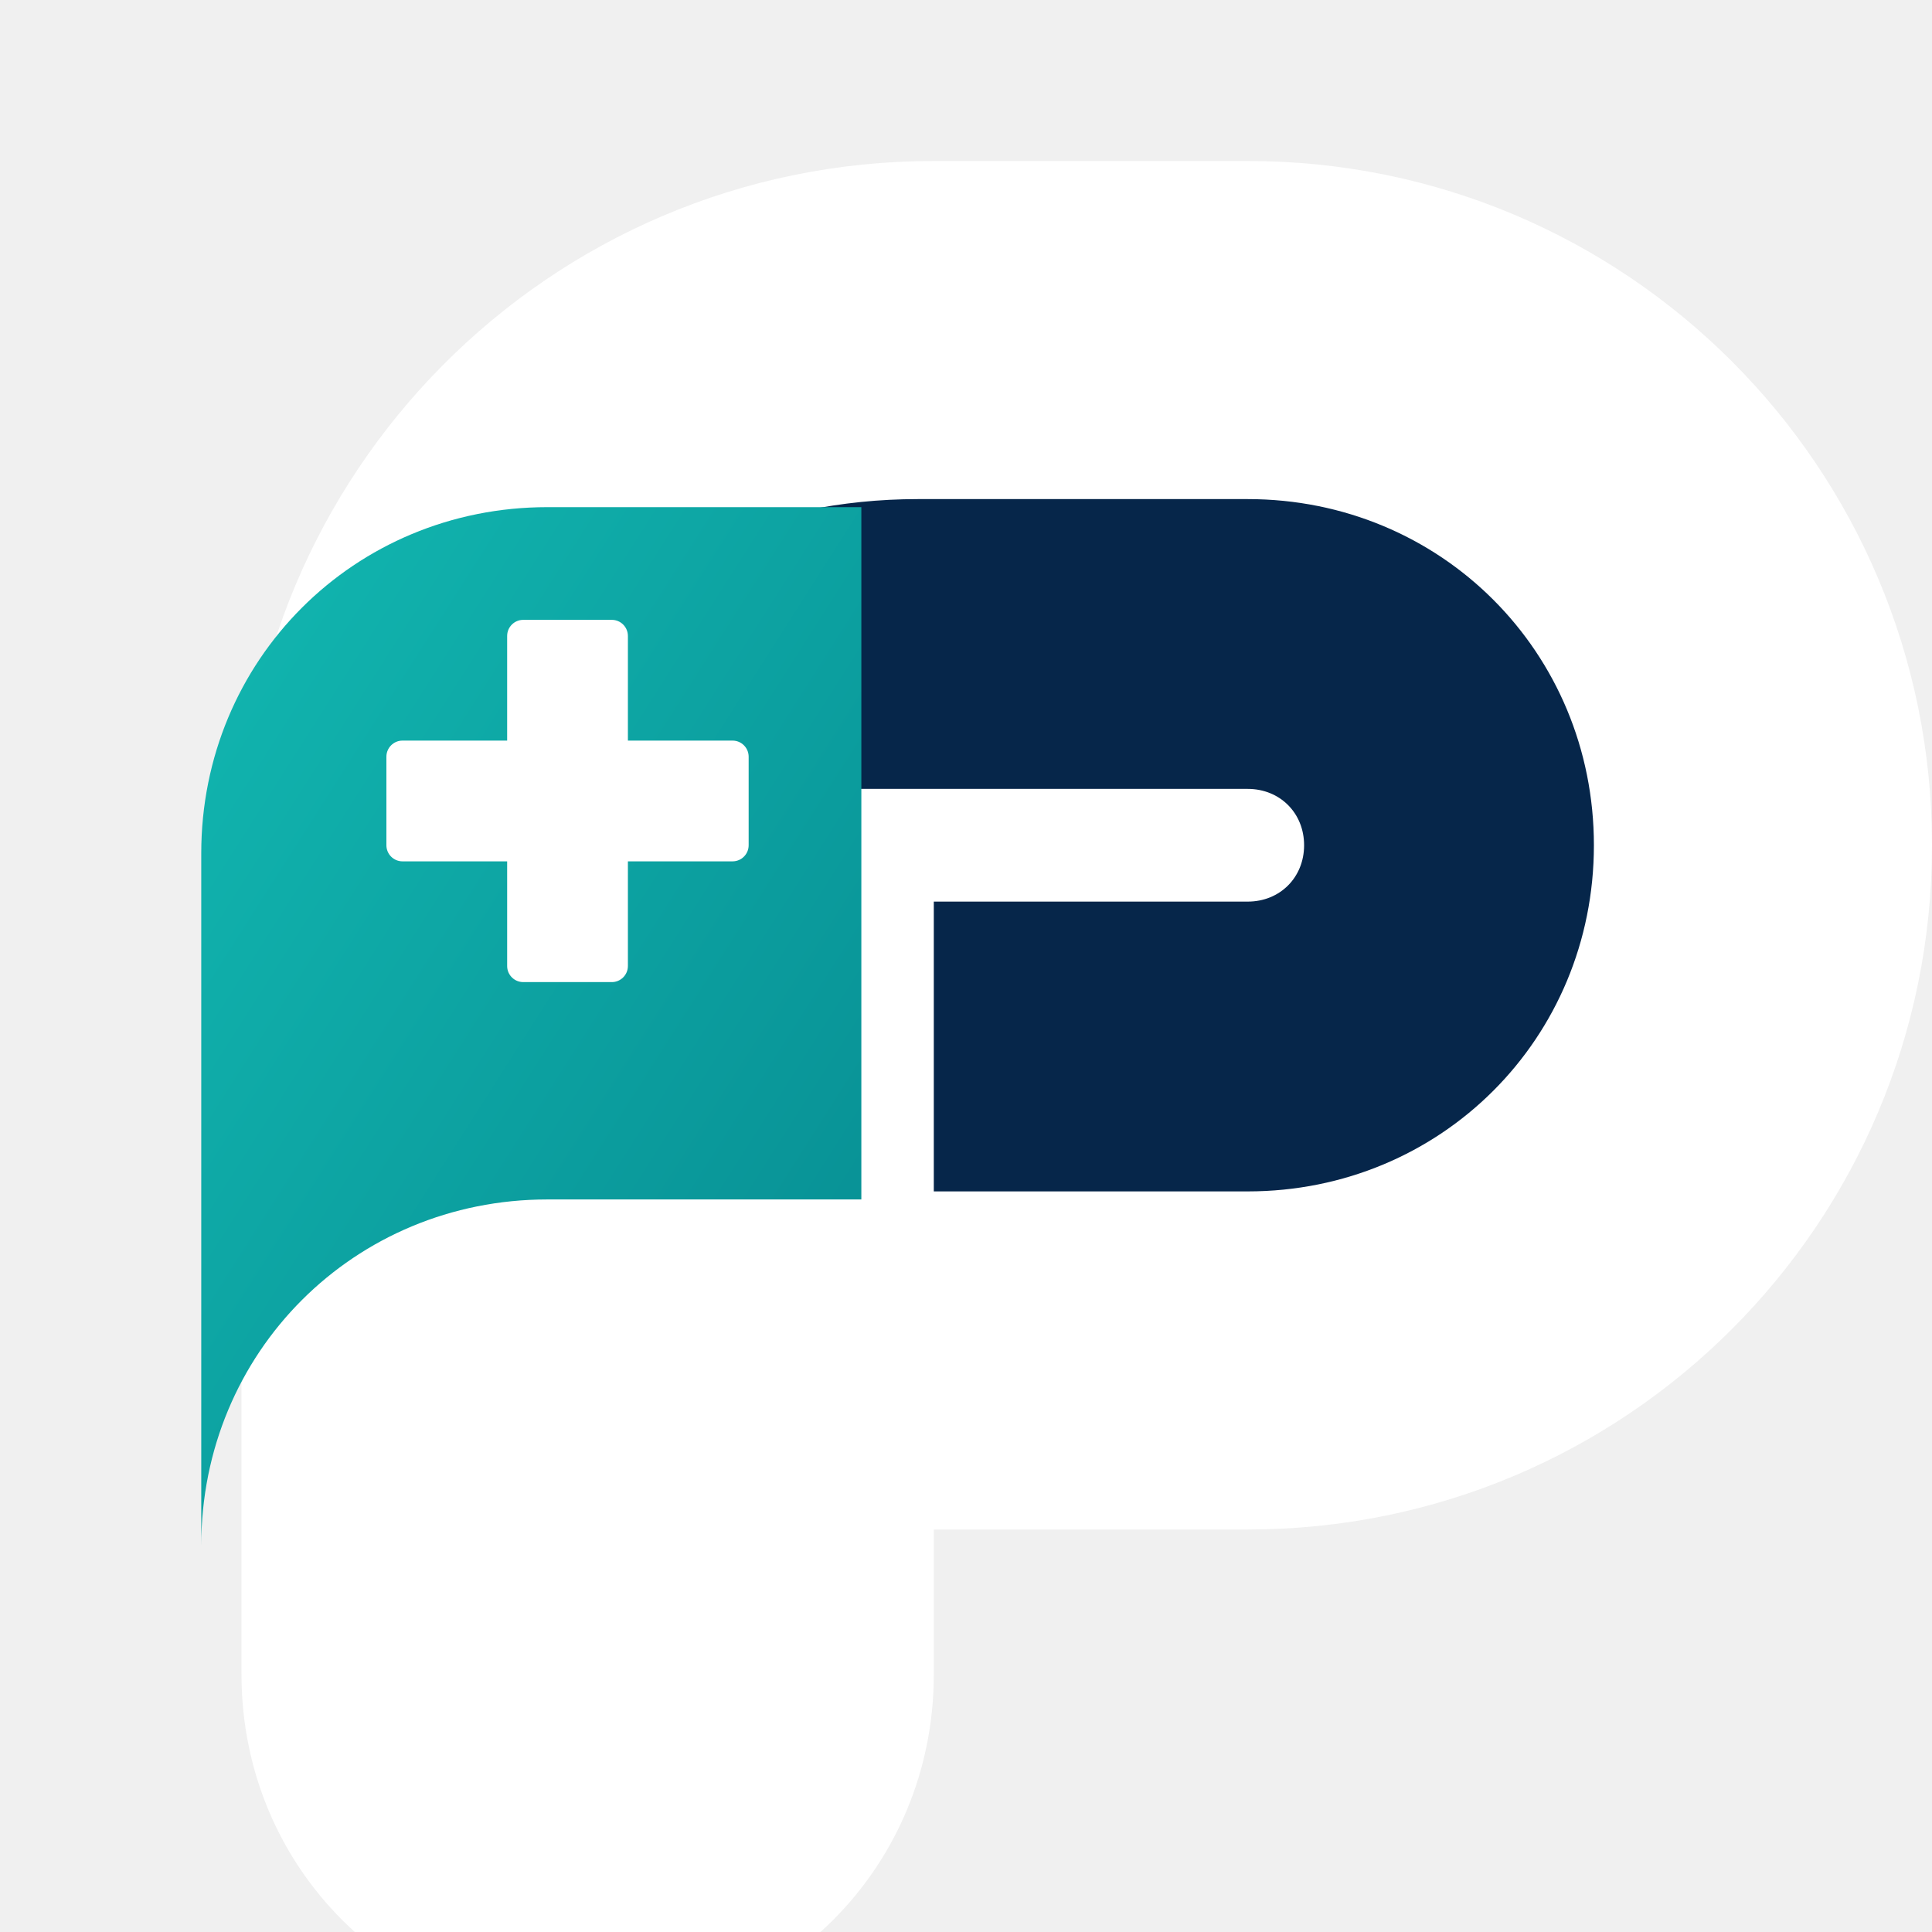
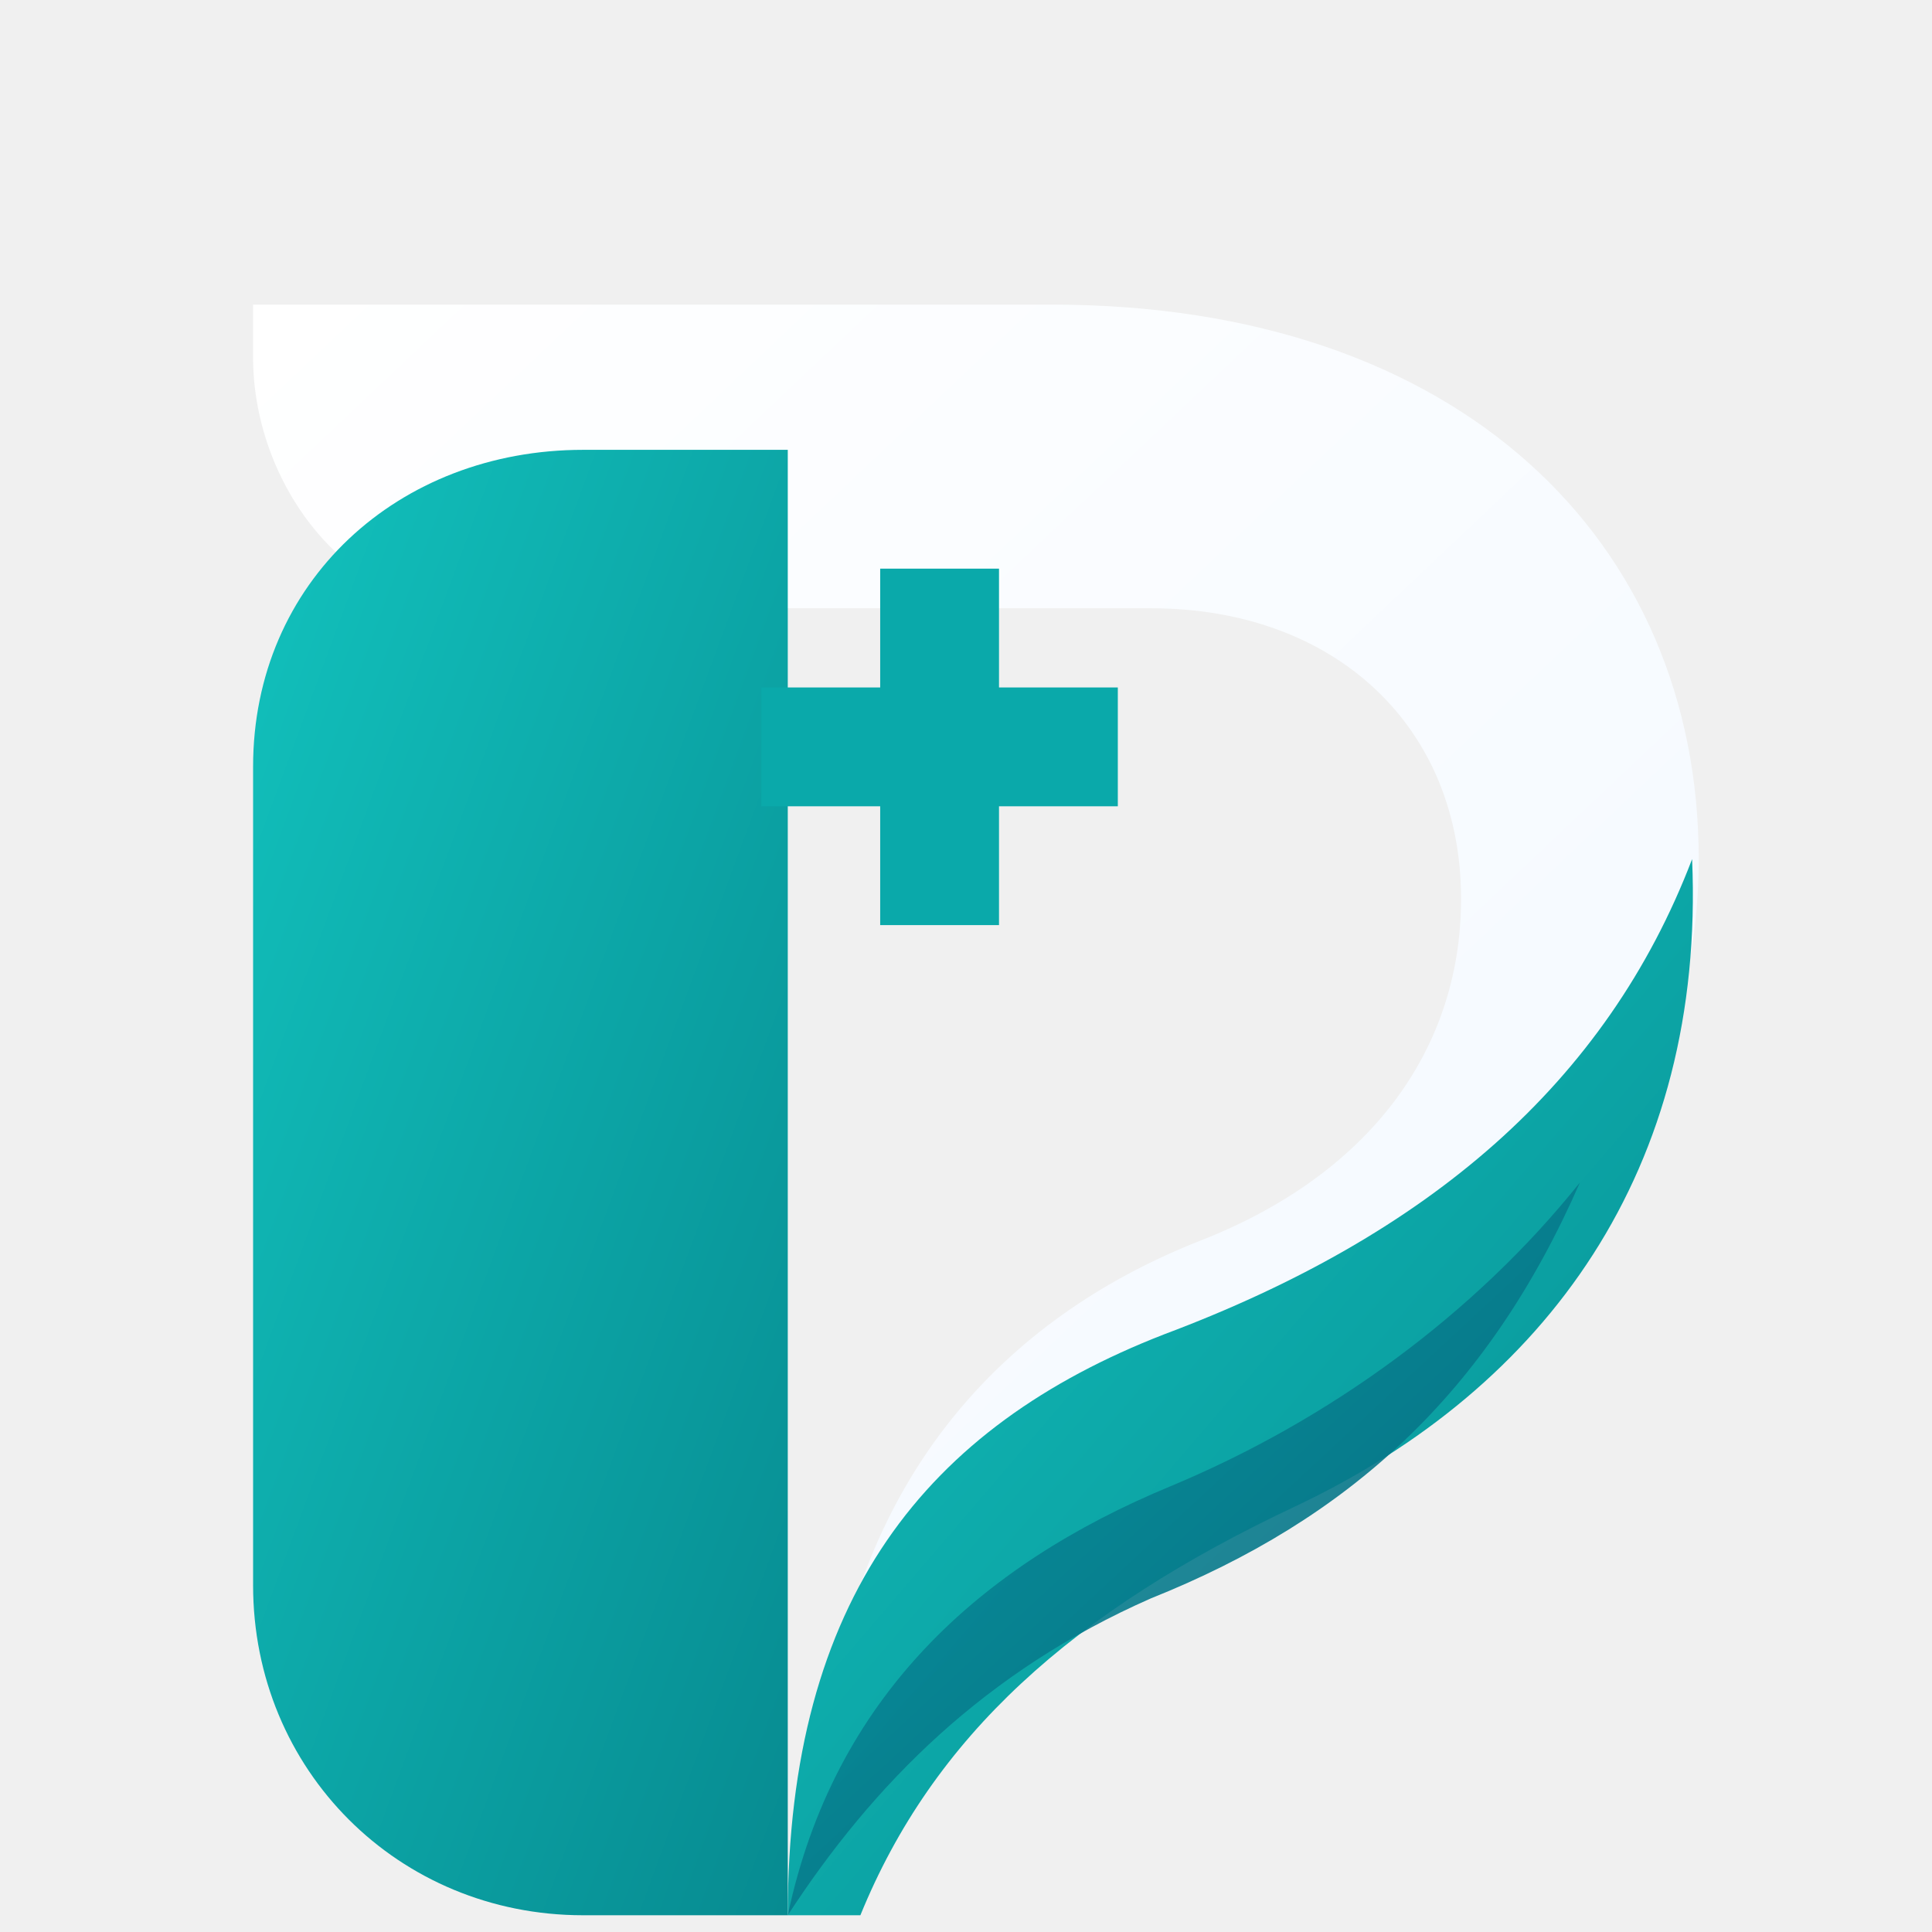
- <svg xmlns="http://www.w3.org/2000/svg" viewBox="0 0 240 240" role="img" aria-label="PharmDesk P medical cross">
+ <svg xmlns="http://www.w3.org/2000/svg" viewBox="0 0 240 240" role="img" aria-label="PharmDesk P medical mark">
  <defs>
    <linearGradient id="navy" x1="0" y1="0" x2="1" y2="1">
      <stop stop-color="#ffffff" />
-       <stop offset="1" stop-color="#ffffff" />
+       <stop offset="1" stop-color="#f2f8ff" />
    </linearGradient>
    <linearGradient id="teal" x1="0" y1="0" x2="1" y2="1">
-       <stop stop-color="#12b8b1" />
+       <stop stop-color="#12c2bd" />
      <stop offset="1" stop-color="#078b91" />
    </linearGradient>
+     <linearGradient id="fold" x1="0" y1="0" x2="1" y2="1">
+       <stop stop-color="#0799a1" />
+       <stop offset="1" stop-color="#075d78" />
+     </linearGradient>
  </defs>
-   <path d="M87 20h68c47 0 85 38 85 85s-38 85-85 85h-39v18c0 24-19 43-43 43s-43-19-43-43V106c0-47 38-86 86-86z" fill="url(#navy)" />
-   <path d="M87 62h68c24 0 43 19 43 43s-19 43-43 43h-39v-36h39c4 0 7-3 7-7s-3-7-7-7H87c-24 0-43 19-43 43v-9c0-39 32-70 70-70z" fill="#06264a" />
-   <path d="M25 106c0-24 19-43 43-43h39v86H68c-24 0-43 19-43 43z" fill="url(#teal)" />
-   <rect x="63" y="77" width="15" height="45" rx="2" fill="#fff" />
-   <rect x="48" y="92" width="45" height="15" rx="2" fill="#fff" />
+   <g transform="translate(120 110) scale(.82)">
+     <path d="M-108 -88H13C75 -88 111 -52 111 -4C111 39 81 64 38 76C12 83 -8 98 -20 121C-14 89 5 66 35 54C61 44 75 25 75 2C75 -24 56 -42 28 -42H-75C-94 -42 -108 -61 -108 -80Z" fill="url(#navy)" />
+     <path d="M-108 -18C-108 -46 -86 -66 -58 -66H-27V156H-58C-86 156 -108 134 -108 106Z" fill="url(#teal)" />
+     <path d="M-27 156C-27 108 -6 82 30 68C70 53 97 30 110 -4C112 43 88 76 50 94C16 110 -5 129 -16 156Z" fill="url(#teal)" />
+     <path d="M-27 156C-20 123 2 103 31 91C55 81 77 65 93 45C79 77 58 96 28 108C3 119 -14 136 -27 156Z" fill="url(#fold)" opacity=".9" />
+     <path d="M-13 -48H5V-30H23V-12H5V6H-13V-12H-31V-30H-13Z" fill="#0aa9aa" />
+   </g>
</svg>
